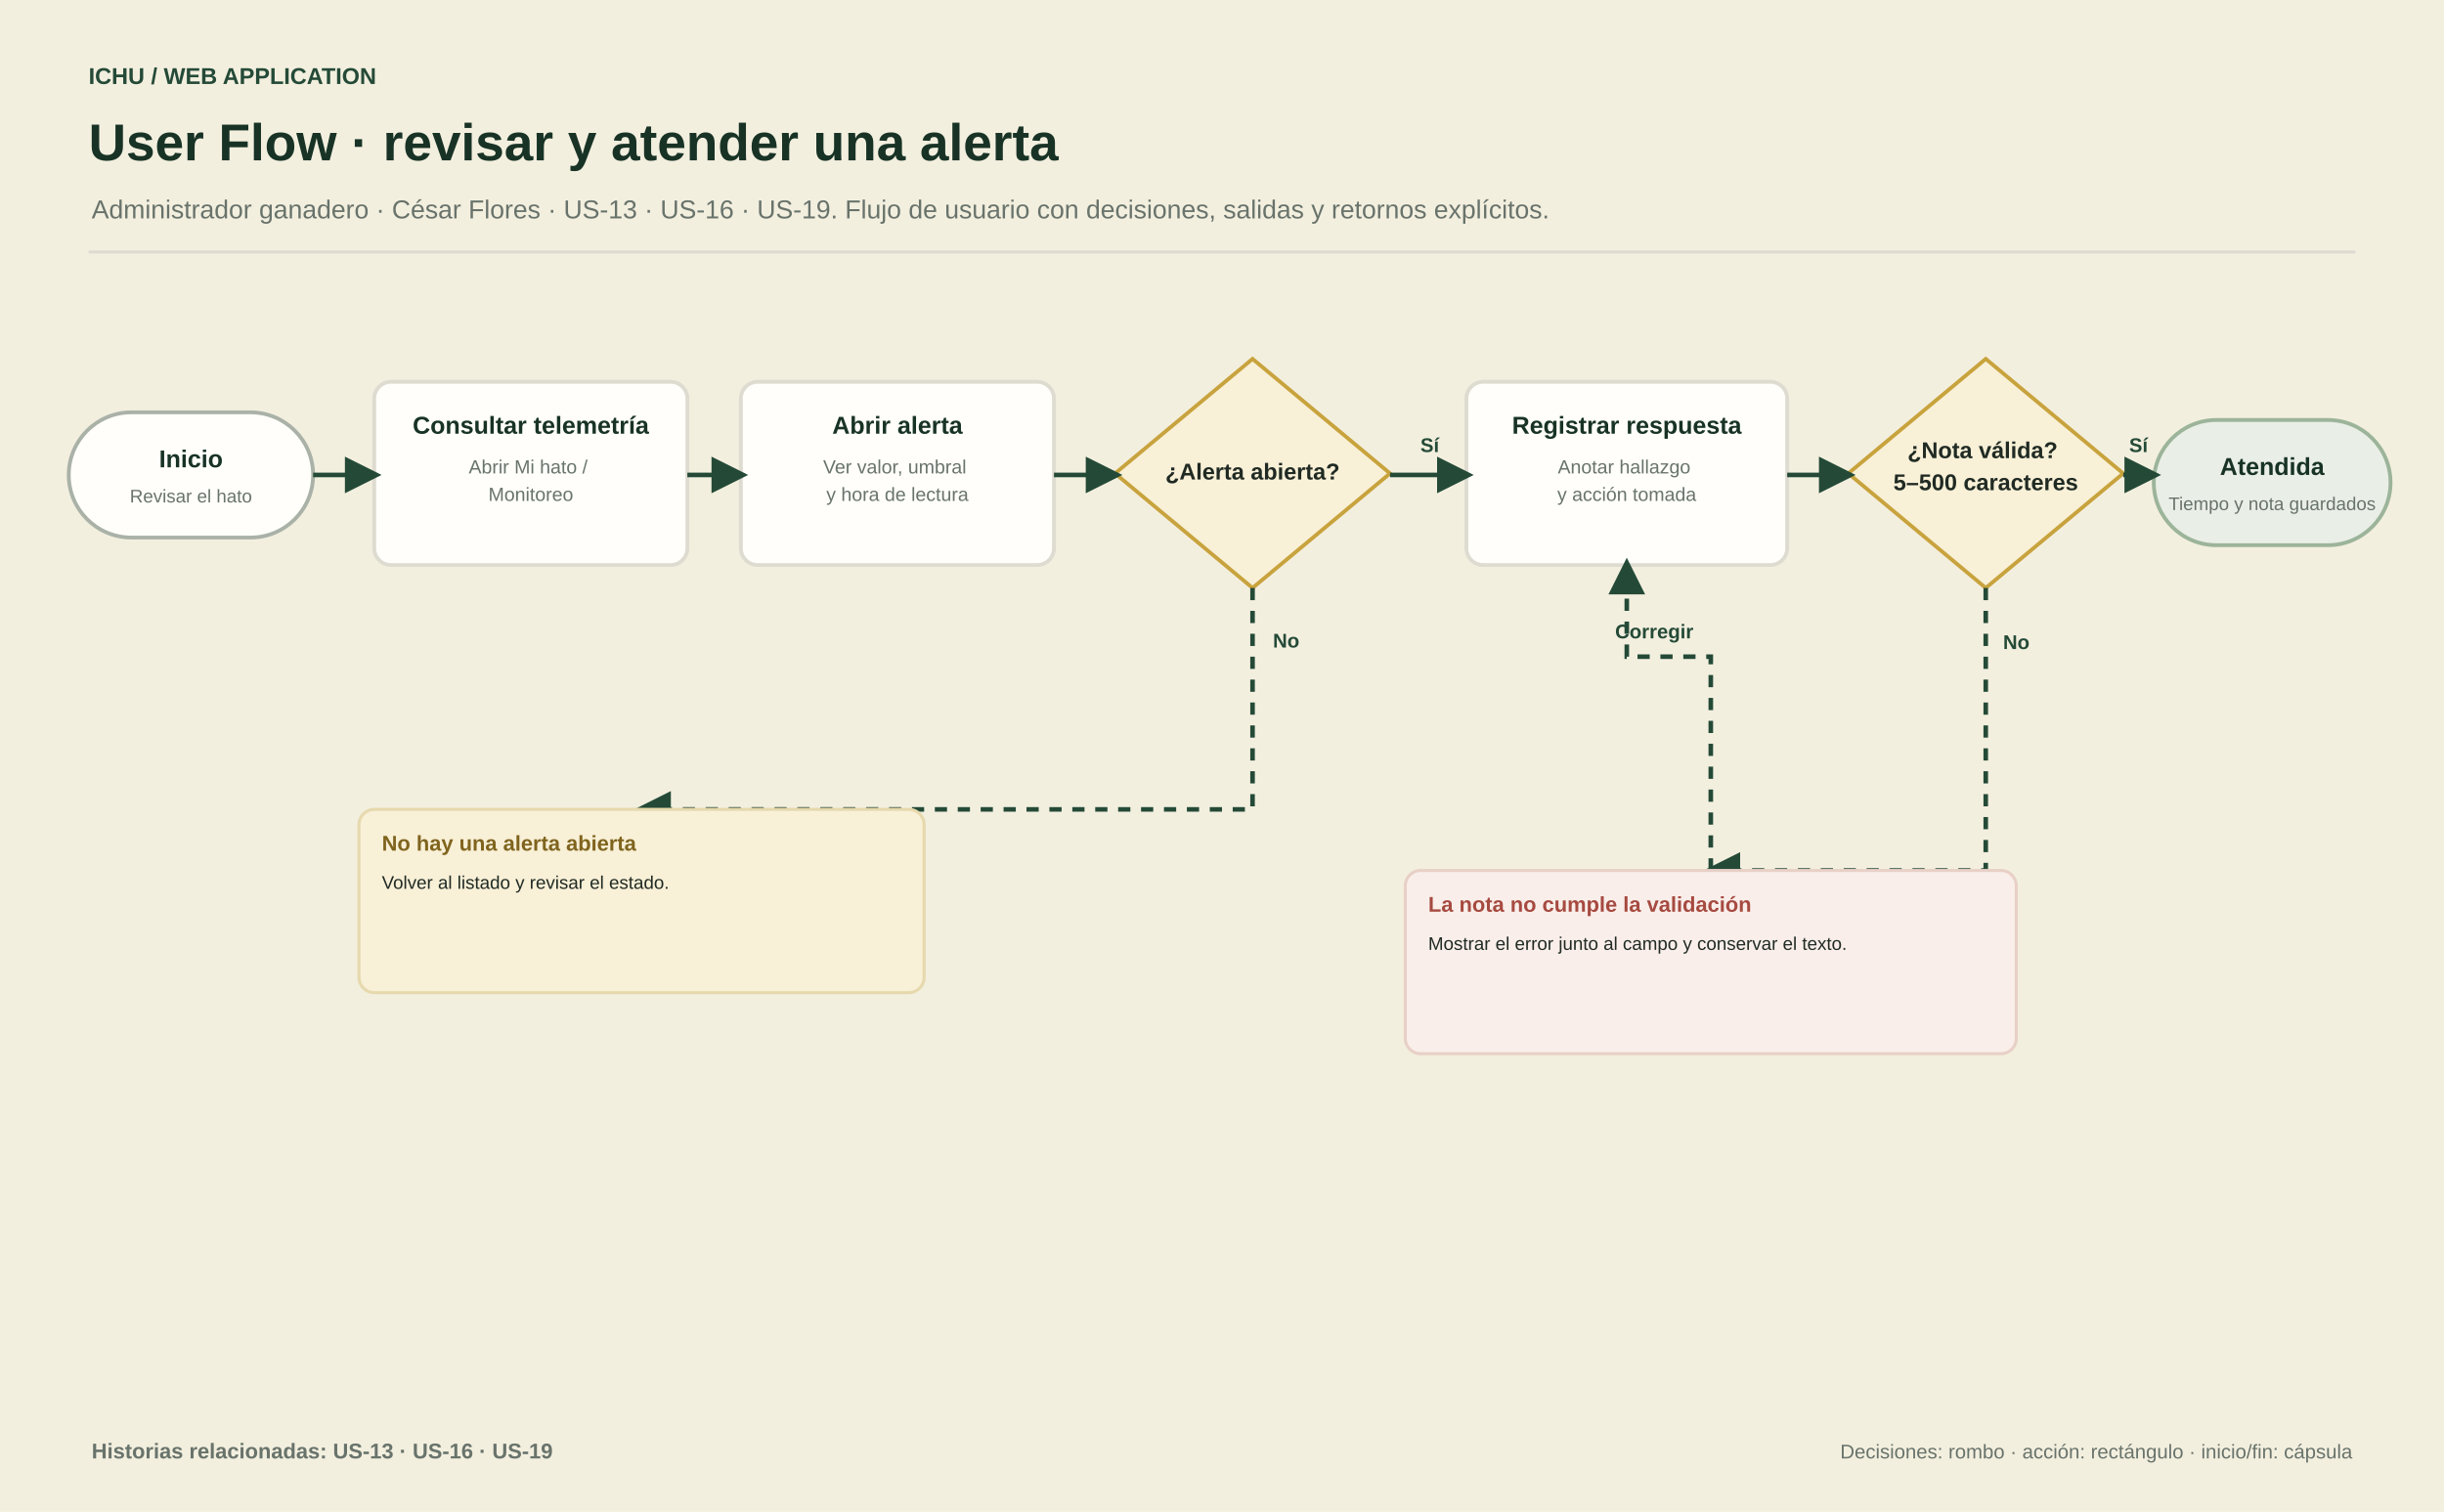
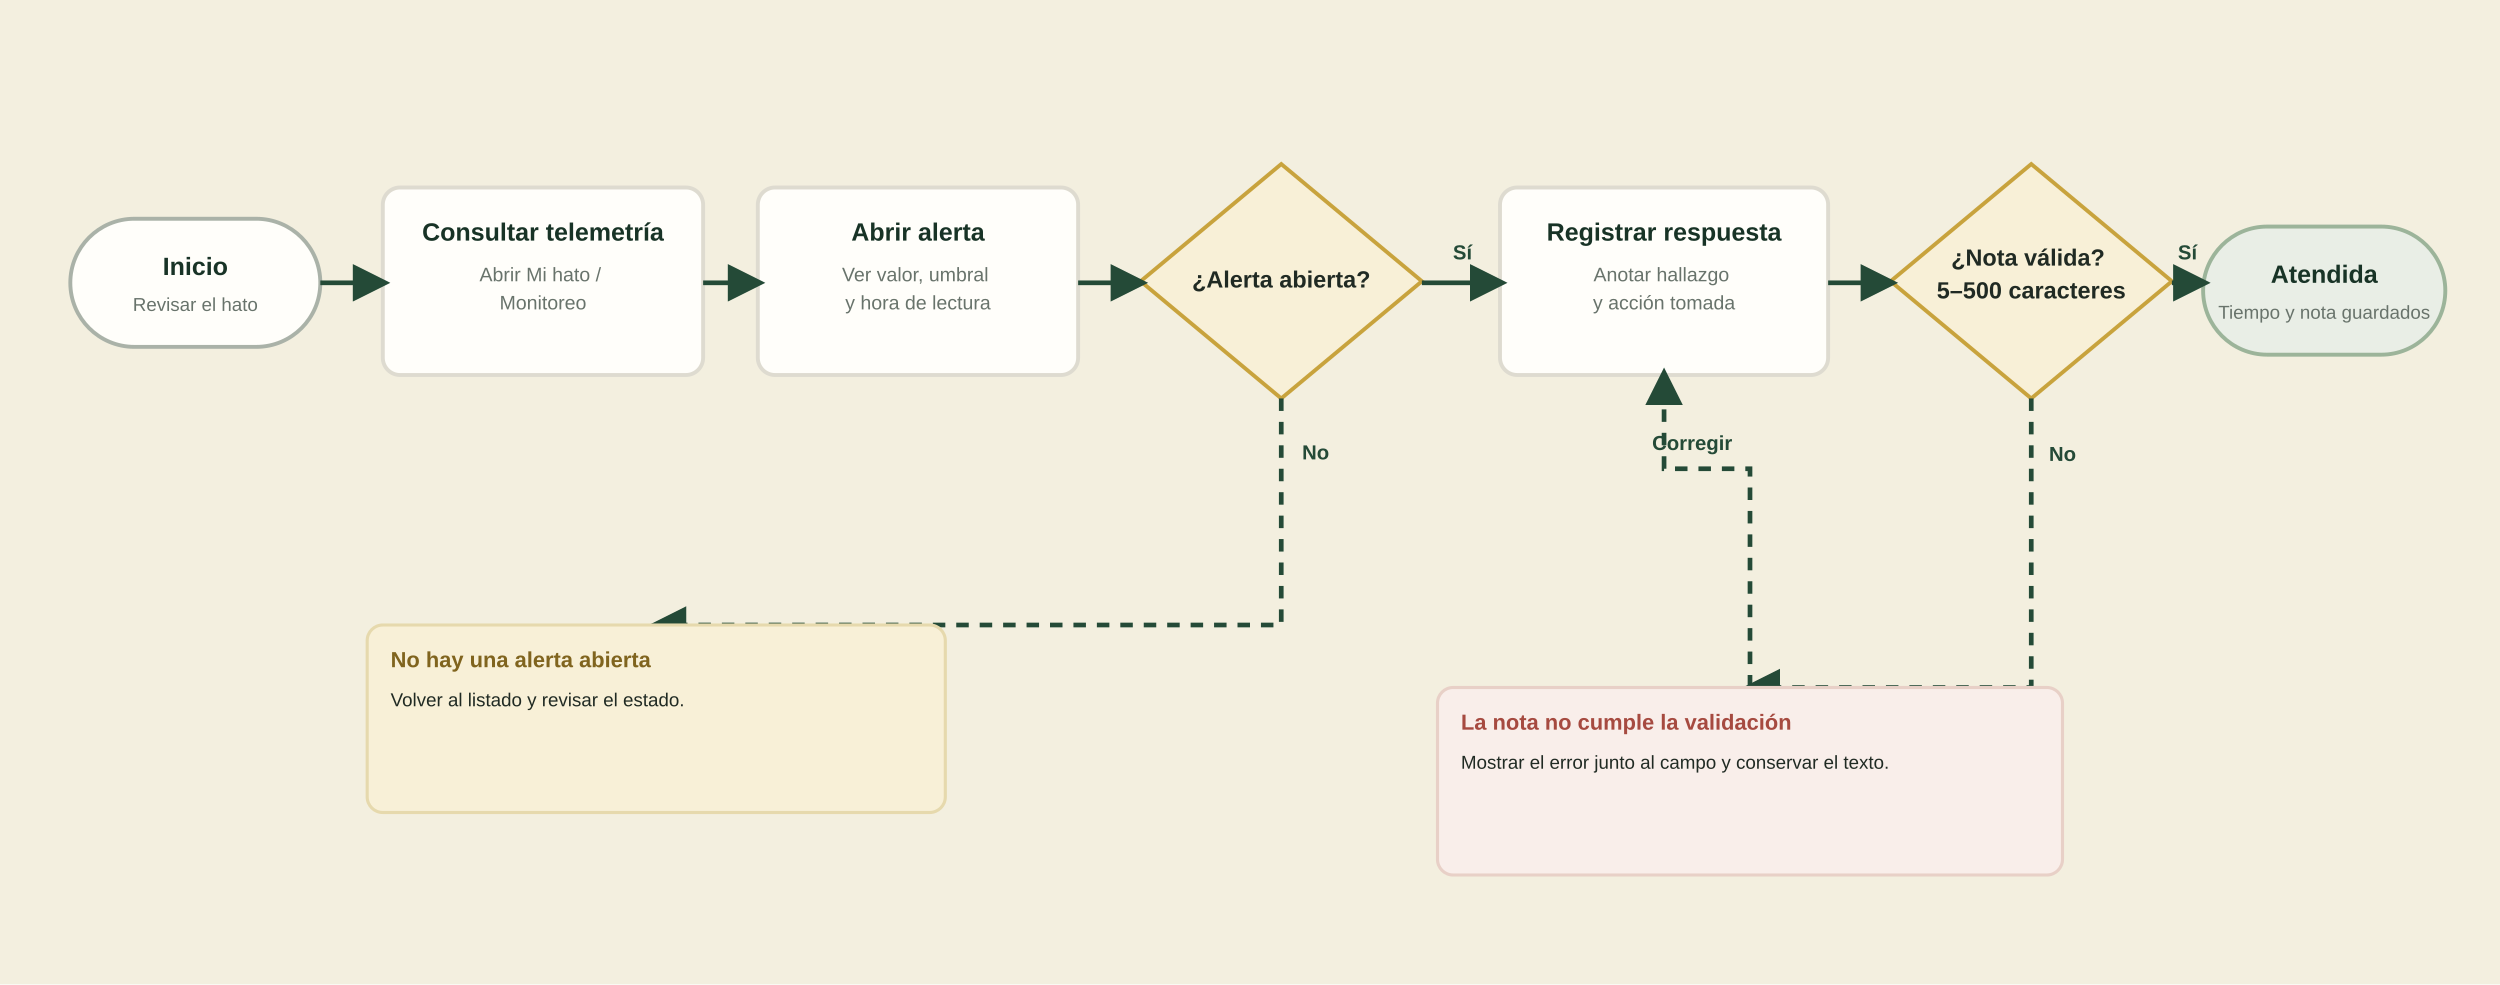
- <svg xmlns="http://www.w3.org/2000/svg" width="1600" height="990" viewBox="0 0 1600 990" role="img" aria-labelledby="title desc">
+ <svg xmlns="http://www.w3.org/2000/svg" width="1600" height="630" viewBox="0 0 1600 630" role="img" aria-labelledby="title desc">
  <defs>
    <marker id="arrow" viewBox="0 0 10 10" refX="8" refY="5" markerWidth="8" markerHeight="8" orient="auto-start-reverse">
      <path d="M 0 0 L 10 5 L 0 10 z" fill="#244a37" />
    </marker>
    <marker id="arrow-muted" viewBox="0 0 10 10" refX="8" refY="5" markerWidth="8" markerHeight="8" orient="auto-start-reverse">
      <path d="M 0 0 L 10 5 L 0 10 z" fill="#68736b" />
    </marker>
  </defs>
-   <rect width="1600" height="990" fill="#f3efdf" />
-   <text x="58" y="55" text-anchor="start" font-family="Arial, sans-serif" font-size="15" font-weight="700" fill="#244a37">ICHU  /  WEB APPLICATION</text>
-   <text x="58" y="105" text-anchor="start" font-family="Arial, sans-serif" font-size="34" font-weight="700" fill="#183326">User Flow · revisar y atender una alerta</text>
-   <text x="60" y="143" text-anchor="start" font-family="Arial, sans-serif" font-size="17" font-weight="400" fill="#68736b">Administrador ganadero · César Flores · US-13 · US-16 · US-19. Flujo de usuario con decisiones, salidas y retornos explícitos.</text>
-   <line x1="58" y1="165" x2="1542" y2="165" stroke="#dedbd0" stroke-width="2" />
-   <rect x="45" y="270" width="160" height="82" rx="41" fill="#fffefa" stroke="#aab2a8" stroke-width="2.5" />
-   <text x="125" y="306" text-anchor="middle" font-family="Arial, sans-serif" font-size="16" font-weight="700" fill="#183326">Inicio</text>
-   <text x="125" y="329" text-anchor="middle" font-family="Arial, sans-serif" font-size="12" font-weight="400" fill="#68736b">
-     <tspan x="125" dy="0">Revisar el hato</tspan>
-   </text>
-   <rect x="245" y="250" width="205" height="120" rx="11" fill="#fffefa" stroke="#dedbd0" stroke-width="2.5" />
-   <text x="347.5" y="284" text-anchor="middle" font-family="Arial, sans-serif" font-size="16" font-weight="700" fill="#183326">Consultar telemetría</text>
-   <text x="347.5" y="310" text-anchor="middle" font-family="Arial, sans-serif" font-size="12.5" font-weight="400" fill="#68736b">
-     <tspan x="347.5" dy="0">Abrir Mi hato /</tspan>
-     <tspan x="347.5" dy="18">Monitoreo</tspan>
-   </text>
-   <rect x="485" y="250" width="205" height="120" rx="11" fill="#fffefa" stroke="#dedbd0" stroke-width="2.5" />
-   <text x="587.5" y="284" text-anchor="middle" font-family="Arial, sans-serif" font-size="16" font-weight="700" fill="#183326">Abrir alerta</text>
-   <text x="587.5" y="310" text-anchor="middle" font-family="Arial, sans-serif" font-size="12.5" font-weight="400" fill="#68736b">
-     <tspan x="587.5" dy="0">Ver valor, umbral</tspan>
-     <tspan x="587.5" dy="18">y hora de lectura</tspan>
-   </text>
-   <polygon points="820,235 910,310 820,385 730,310" fill="#f8f0d7" stroke="#c8a33d" stroke-width="2.5" />
-   <text x="820" y="314" text-anchor="middle" font-family="Arial, sans-serif" font-size="15" font-weight="700" fill="#202a23">
-     <tspan x="820" dy="0">¿Alerta abierta?</tspan>
-   </text>
-   <rect x="960" y="250" width="210" height="120" rx="11" fill="#fffefa" stroke="#dedbd0" stroke-width="2.5" />
-   <text x="1065" y="284" text-anchor="middle" font-family="Arial, sans-serif" font-size="16" font-weight="700" fill="#183326">Registrar respuesta</text>
-   <text x="1065" y="310" text-anchor="middle" font-family="Arial, sans-serif" font-size="12.5" font-weight="400" fill="#68736b">
-     <tspan x="1065" dy="0">Anotar hallazgo</tspan>
-     <tspan x="1065" dy="18">y acción tomada</tspan>
-   </text>
-   <polygon points="1300,235 1390,310 1300,385 1210,310" fill="#f8f0d7" stroke="#c8a33d" stroke-width="2.5" />
-   <text x="1300" y="300" text-anchor="middle" font-family="Arial, sans-serif" font-size="15" font-weight="700" fill="#202a23">
-     <tspan x="1300" dy="0">¿Nota válida?</tspan>
-     <tspan x="1300" dy="21">5–500 caracteres</tspan>
-   </text>
-   <rect x="1410" y="275" width="155" height="82" rx="41" fill="#e9eee6" stroke="#9cb49a" stroke-width="2.5" />
-   <text x="1487.5" y="311" text-anchor="middle" font-family="Arial, sans-serif" font-size="16" font-weight="700" fill="#183326">Atendida</text>
-   <text x="1487.5" y="334" text-anchor="middle" font-family="Arial, sans-serif" font-size="12" font-weight="400" fill="#68736b">
-     <tspan x="1487.5" dy="0">Tiempo y nota guardados</tspan>
-   </text>
-   <path d="M 205 311 H 245" fill="none" stroke="#244a37" stroke-width="3" marker-end="url(#arrow)" />
-   <path d="M 450 311 H 485" fill="none" stroke="#244a37" stroke-width="3" marker-end="url(#arrow)" />
-   <path d="M 690 311 H 730" fill="none" stroke="#244a37" stroke-width="3" marker-end="url(#arrow)" />
-   <path d="M 910 311 H 960" fill="none" stroke="#244a37" stroke-width="3" marker-end="url(#arrow)" />
-   <text x="936" y="296" text-anchor="middle" font-family="Arial, sans-serif" font-size="13" font-weight="700" fill="#244a37">Sí</text>
-   <path d="M 1170 311 H 1210" fill="none" stroke="#244a37" stroke-width="3" marker-end="url(#arrow)" />
-   <path d="M 1390 311 H 1410" fill="none" stroke="#244a37" stroke-width="3" marker-end="url(#arrow)" />
-   <text x="1400" y="296" text-anchor="middle" font-family="Arial, sans-serif" font-size="13" font-weight="700" fill="#244a37">Sí</text>
-   <path d="M 820 385 V 530 H 420" fill="none" stroke="#244a37" stroke-width="3" stroke-dasharray="8 7" marker-end="url(#arrow)" />
-   <text x="842" y="424" text-anchor="middle" font-family="Arial, sans-serif" font-size="13" font-weight="700" fill="#244a37">No</text>
-   <path d="M 1300 385 V 570 H 1120" fill="none" stroke="#244a37" stroke-width="3" stroke-dasharray="8 7" marker-end="url(#arrow)" />
-   <text x="1320" y="425" text-anchor="middle" font-family="Arial, sans-serif" font-size="13" font-weight="700" fill="#244a37">No</text>
-   <path d="M 1120 570 V 430 H 1065 V 370" fill="none" stroke="#244a37" stroke-width="3" stroke-dasharray="8 7" marker-end="url(#arrow)" />
-   <text x="1083" y="418" text-anchor="middle" font-family="Arial, sans-serif" font-size="13" font-weight="700" fill="#244a37">Corregir</text>
-   <rect x="235" y="530" width="370" height="120" rx="10" fill="#f8f0d7" stroke="#e6d9ad" stroke-width="2" />
-   <text x="250" y="557" text-anchor="start" font-family="Arial, sans-serif" font-size="14" font-weight="700" fill="#80641e">No hay una alerta abierta</text>
-   <text x="250" y="582" text-anchor="start" font-family="Arial, sans-serif" font-size="12" font-weight="400" fill="#202a23">
-     <tspan x="250" dy="0">Volver al listado y revisar el estado.</tspan>
-   </text>
-   <rect x="920" y="570" width="400" height="120" rx="10" fill="#f9eeea" stroke="#e8d0c7" stroke-width="2" />
-   <text x="935" y="597" text-anchor="start" font-family="Arial, sans-serif" font-size="14" font-weight="700" fill="#a64a40">La nota no cumple la validación</text>
-   <text x="935" y="622" text-anchor="start" font-family="Arial, sans-serif" font-size="12" font-weight="400" fill="#202a23">
-     <tspan x="935" dy="0">Mostrar el error junto al campo y conservar el texto.</tspan>
-   </text>
-   <text x="60" y="955" text-anchor="start" font-family="Arial, sans-serif" font-size="14" font-weight="600" fill="#68736b">Historias relacionadas: US-13 · US-16 · US-19</text>
-   <text x="1540" y="955" text-anchor="end" font-family="Arial, sans-serif" font-size="13" font-weight="400" fill="#68736b">Decisiones: rombo · acción: rectángulo · inicio/fin: cápsula</text>
+   <rect width="1600" height="630" fill="#f3efdf" />
+   <g transform="translate(0 -130)">
+     <rect x="45" y="270" width="160" height="82" rx="41" fill="#fffefa" stroke="#aab2a8" stroke-width="2.5" />
+     <text x="125" y="306" text-anchor="middle" font-family="Arial, sans-serif" font-size="16" font-weight="700" fill="#183326">Inicio</text>
+     <text x="125" y="329" text-anchor="middle" font-family="Arial, sans-serif" font-size="12" font-weight="400" fill="#68736b">
+       <tspan x="125" dy="0">Revisar el hato</tspan>
+     </text>
+     <rect x="245" y="250" width="205" height="120" rx="11" fill="#fffefa" stroke="#dedbd0" stroke-width="2.5" />
+     <text x="347.5" y="284" text-anchor="middle" font-family="Arial, sans-serif" font-size="16" font-weight="700" fill="#183326">Consultar telemetría</text>
+     <text x="347.5" y="310" text-anchor="middle" font-family="Arial, sans-serif" font-size="12.5" font-weight="400" fill="#68736b">
+       <tspan x="347.5" dy="0">Abrir Mi hato /</tspan>
+       <tspan x="347.5" dy="18">Monitoreo</tspan>
+     </text>
+     <rect x="485" y="250" width="205" height="120" rx="11" fill="#fffefa" stroke="#dedbd0" stroke-width="2.5" />
+     <text x="587.5" y="284" text-anchor="middle" font-family="Arial, sans-serif" font-size="16" font-weight="700" fill="#183326">Abrir alerta</text>
+     <text x="587.5" y="310" text-anchor="middle" font-family="Arial, sans-serif" font-size="12.5" font-weight="400" fill="#68736b">
+       <tspan x="587.5" dy="0">Ver valor, umbral</tspan>
+       <tspan x="587.5" dy="18">y hora de lectura</tspan>
+     </text>
+     <polygon points="820,235 910,310 820,385 730,310" fill="#f8f0d7" stroke="#c8a33d" stroke-width="2.5" />
+     <text x="820" y="314" text-anchor="middle" font-family="Arial, sans-serif" font-size="15" font-weight="700" fill="#202a23">
+       <tspan x="820" dy="0">¿Alerta abierta?</tspan>
+     </text>
+     <rect x="960" y="250" width="210" height="120" rx="11" fill="#fffefa" stroke="#dedbd0" stroke-width="2.5" />
+     <text x="1065" y="284" text-anchor="middle" font-family="Arial, sans-serif" font-size="16" font-weight="700" fill="#183326">Registrar respuesta</text>
+     <text x="1065" y="310" text-anchor="middle" font-family="Arial, sans-serif" font-size="12.5" font-weight="400" fill="#68736b">
+       <tspan x="1065" dy="0">Anotar hallazgo</tspan>
+       <tspan x="1065" dy="18">y acción tomada</tspan>
+     </text>
+     <polygon points="1300,235 1390,310 1300,385 1210,310" fill="#f8f0d7" stroke="#c8a33d" stroke-width="2.5" />
+     <text x="1300" y="300" text-anchor="middle" font-family="Arial, sans-serif" font-size="15" font-weight="700" fill="#202a23">
+       <tspan x="1300" dy="0">¿Nota válida?</tspan>
+       <tspan x="1300" dy="21">5–500 caracteres</tspan>
+     </text>
+     <rect x="1410" y="275" width="155" height="82" rx="41" fill="#e9eee6" stroke="#9cb49a" stroke-width="2.5" />
+     <text x="1487.5" y="311" text-anchor="middle" font-family="Arial, sans-serif" font-size="16" font-weight="700" fill="#183326">Atendida</text>
+     <text x="1487.5" y="334" text-anchor="middle" font-family="Arial, sans-serif" font-size="12" font-weight="400" fill="#68736b">
+       <tspan x="1487.5" dy="0">Tiempo y nota guardados</tspan>
+     </text>
+     <path d="M 205 311 H 245" fill="none" stroke="#244a37" stroke-width="3" marker-end="url(#arrow)" />
+     <path d="M 450 311 H 485" fill="none" stroke="#244a37" stroke-width="3" marker-end="url(#arrow)" />
+     <path d="M 690 311 H 730" fill="none" stroke="#244a37" stroke-width="3" marker-end="url(#arrow)" />
+     <path d="M 910 311 H 960" fill="none" stroke="#244a37" stroke-width="3" marker-end="url(#arrow)" />
+     <text x="936" y="296" text-anchor="middle" font-family="Arial, sans-serif" font-size="13" font-weight="700" fill="#244a37">Sí</text>
+     <path d="M 1170 311 H 1210" fill="none" stroke="#244a37" stroke-width="3" marker-end="url(#arrow)" />
+     <path d="M 1390 311 H 1410" fill="none" stroke="#244a37" stroke-width="3" marker-end="url(#arrow)" />
+     <text x="1400" y="296" text-anchor="middle" font-family="Arial, sans-serif" font-size="13" font-weight="700" fill="#244a37">Sí</text>
+     <path d="M 820 385 V 530 H 420" fill="none" stroke="#244a37" stroke-width="3" stroke-dasharray="8 7" marker-end="url(#arrow)" />
+     <text x="842" y="424" text-anchor="middle" font-family="Arial, sans-serif" font-size="13" font-weight="700" fill="#244a37">No</text>
+     <path d="M 1300 385 V 570 H 1120" fill="none" stroke="#244a37" stroke-width="3" stroke-dasharray="8 7" marker-end="url(#arrow)" />
+     <text x="1320" y="425" text-anchor="middle" font-family="Arial, sans-serif" font-size="13" font-weight="700" fill="#244a37">No</text>
+     <path d="M 1120 570 V 430 H 1065 V 370" fill="none" stroke="#244a37" stroke-width="3" stroke-dasharray="8 7" marker-end="url(#arrow)" />
+     <text x="1083" y="418" text-anchor="middle" font-family="Arial, sans-serif" font-size="13" font-weight="700" fill="#244a37">Corregir</text>
+     <rect x="235" y="530" width="370" height="120" rx="10" fill="#f8f0d7" stroke="#e6d9ad" stroke-width="2" />
+     <text x="250" y="557" text-anchor="start" font-family="Arial, sans-serif" font-size="14" font-weight="700" fill="#80641e">No hay una alerta abierta</text>
+     <text x="250" y="582" text-anchor="start" font-family="Arial, sans-serif" font-size="12" font-weight="400" fill="#202a23">
+       <tspan x="250" dy="0">Volver al listado y revisar el estado.</tspan>
+     </text>
+     <rect x="920" y="570" width="400" height="120" rx="10" fill="#f9eeea" stroke="#e8d0c7" stroke-width="2" />
+     <text x="935" y="597" text-anchor="start" font-family="Arial, sans-serif" font-size="14" font-weight="700" fill="#a64a40">La nota no cumple la validación</text>
+     <text x="935" y="622" text-anchor="start" font-family="Arial, sans-serif" font-size="12" font-weight="400" fill="#202a23">
+       <tspan x="935" dy="0">Mostrar el error junto al campo y conservar el texto.</tspan>
+     </text>
+   </g>
</svg>
